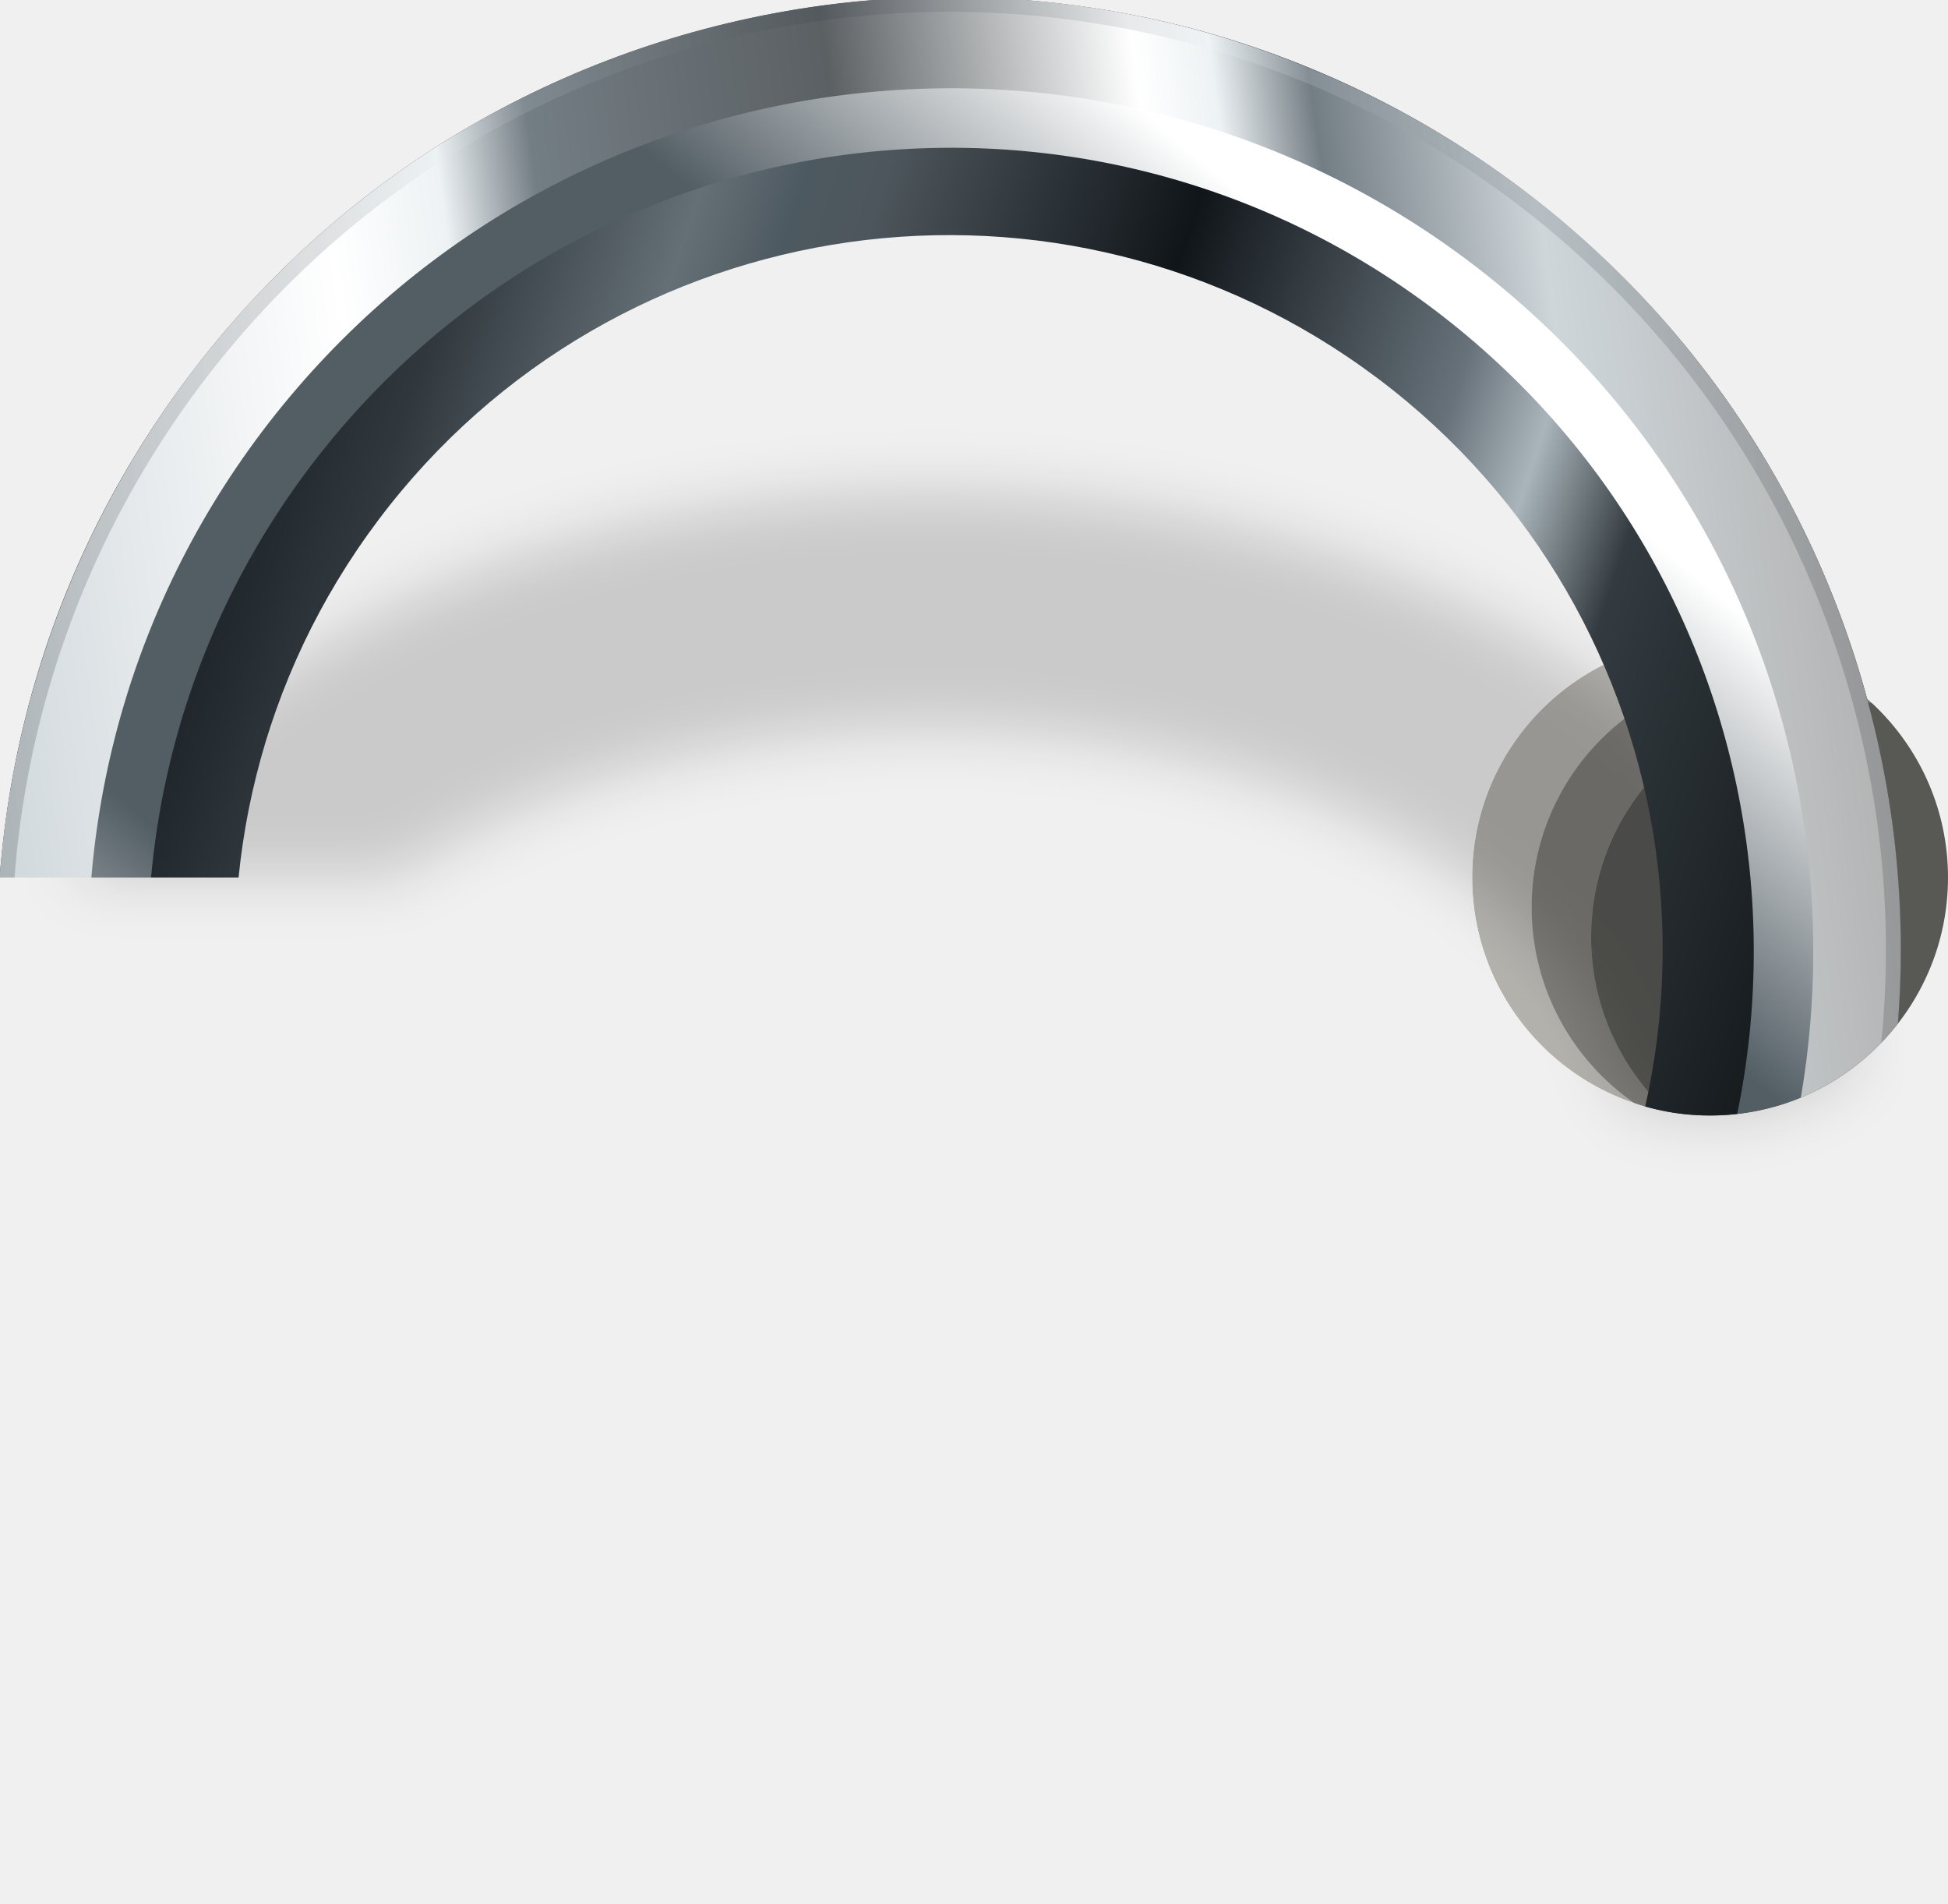
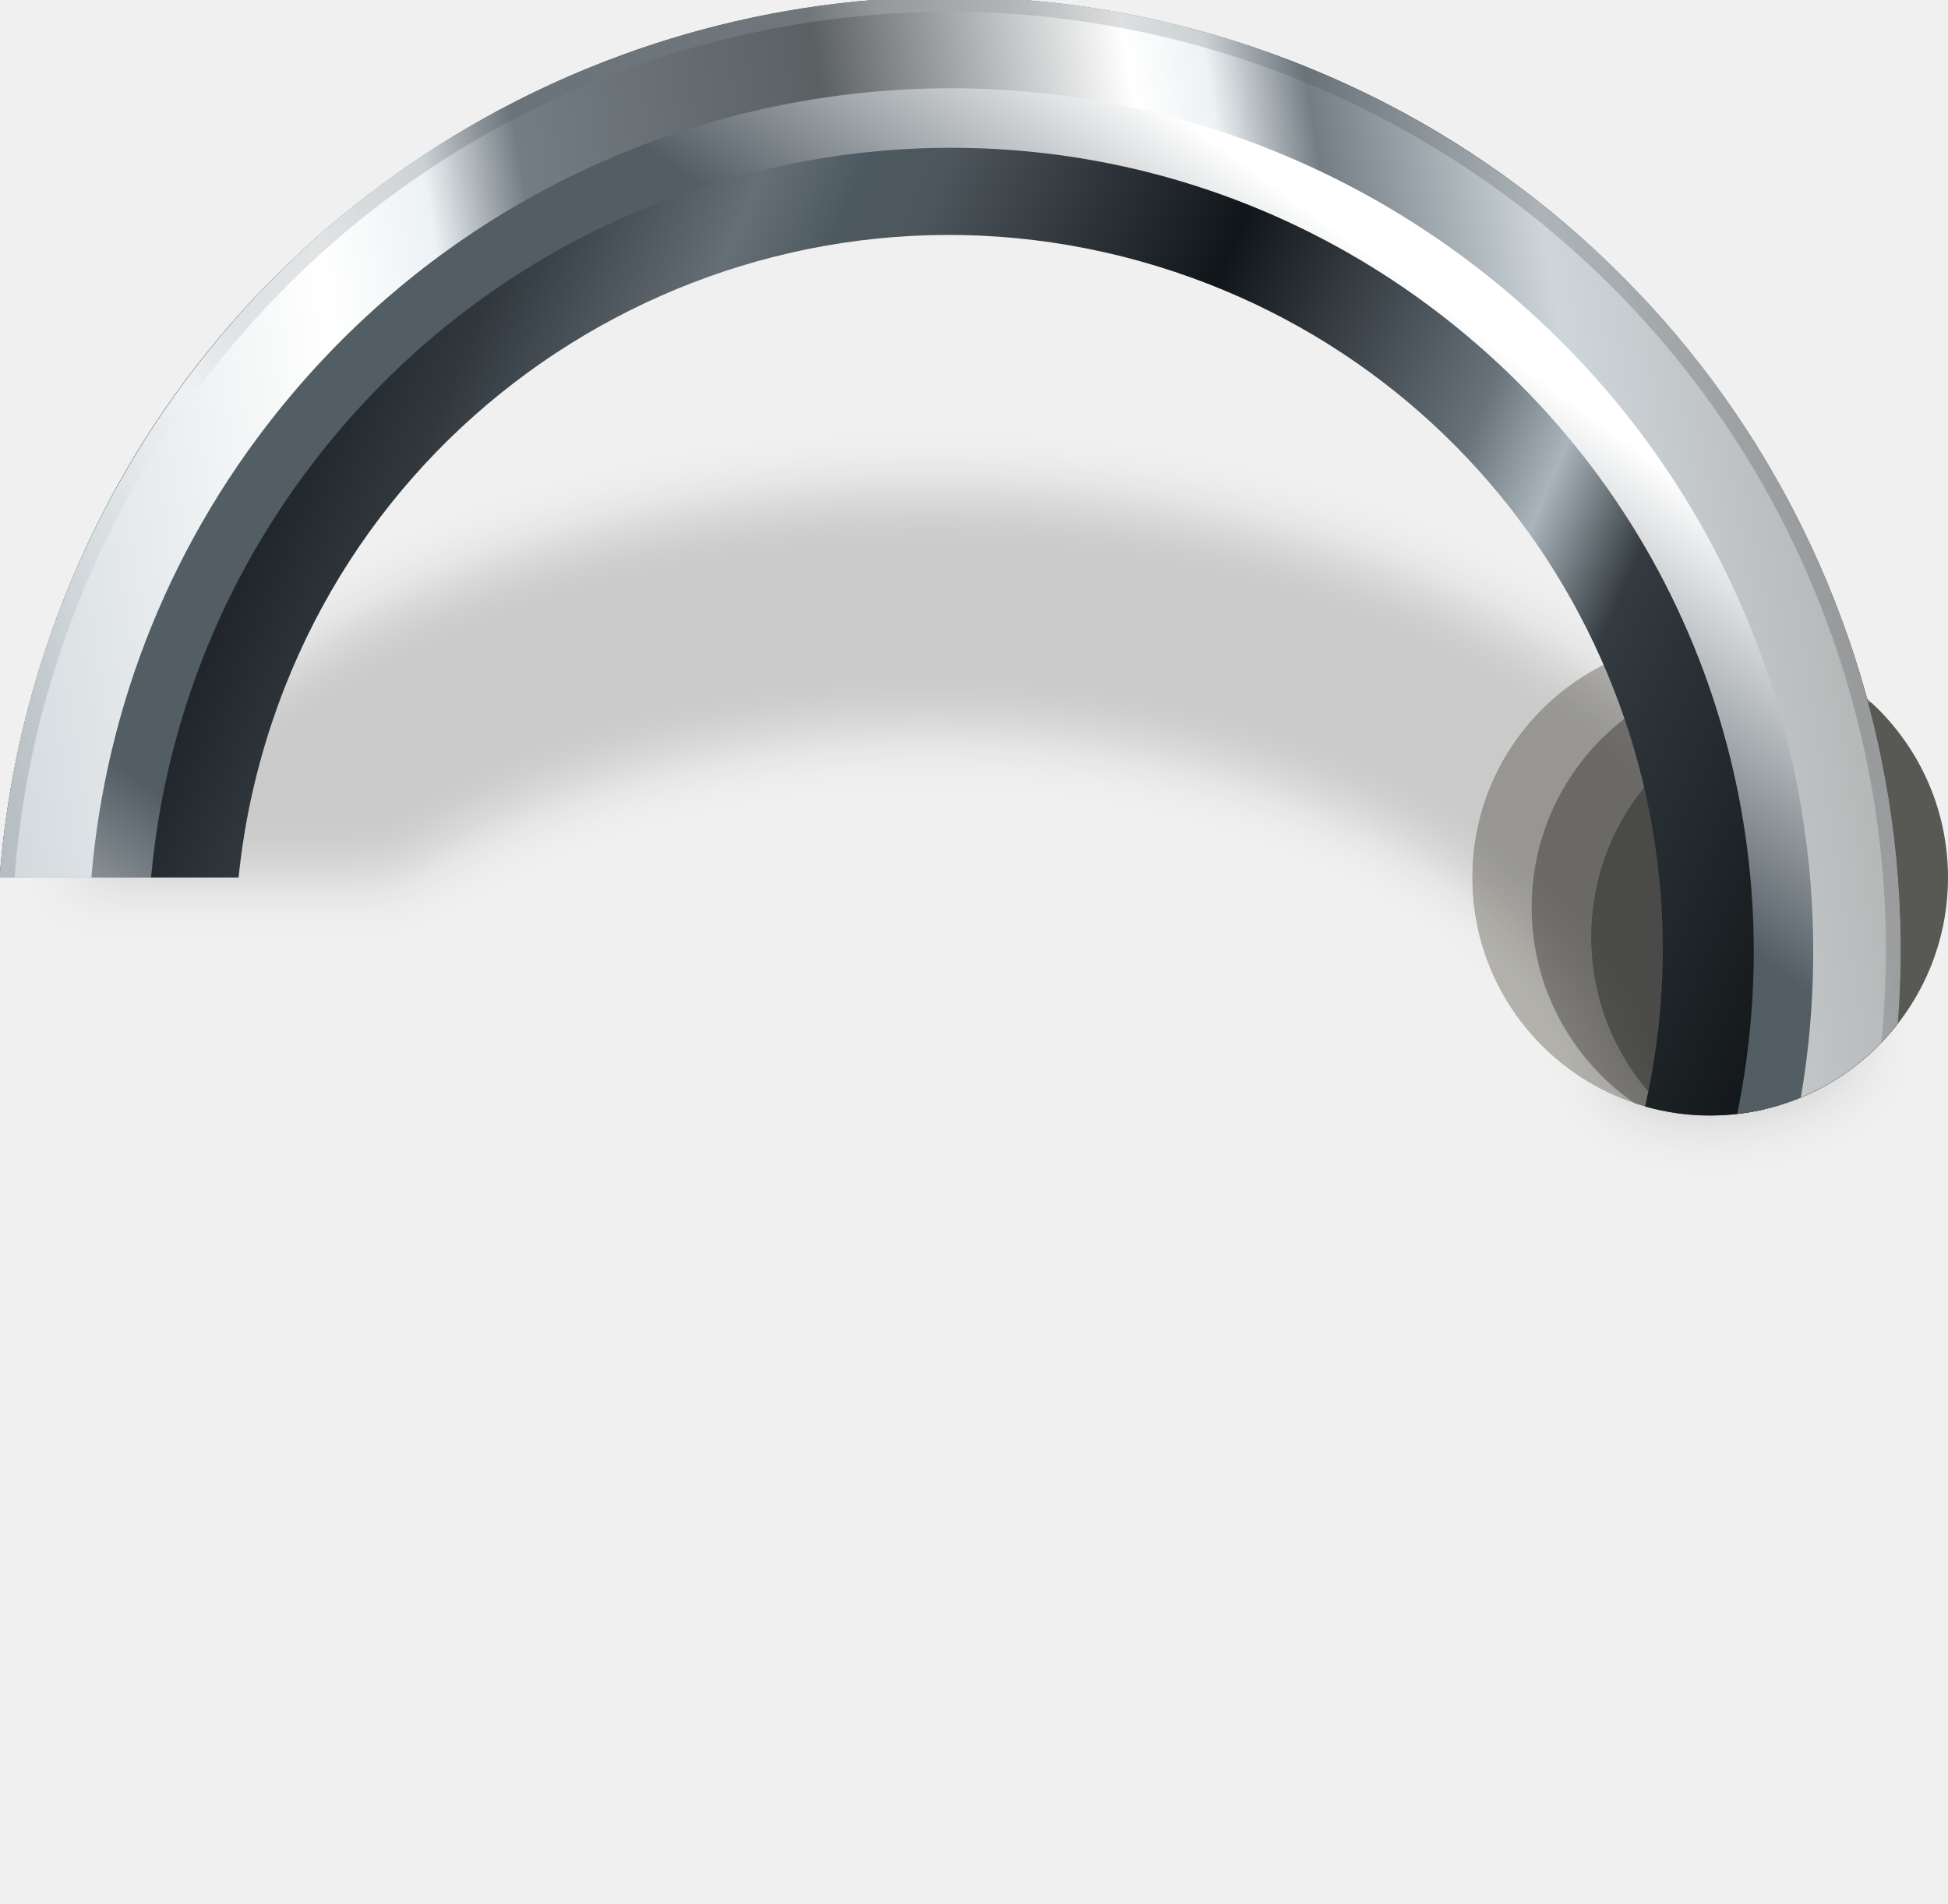
<svg xmlns="http://www.w3.org/2000/svg" width="131" height="128" viewBox="0 0 131 128" fill="none">
-   <g clip-path="url(#clip0_269_5197)">
+   <g clip-path="url(#clip0_516_416)">
    <rect x="99" y="43" width="32" height="32" rx="16" fill="#FFFDF7" />
    <g opacity="0.3">
-       <g clip-path="url(#clip1_269_5197)">
+       <g clip-path="url(#clip1_516_416)">
        <rect x="99" y="43" width="32" height="32" rx="16" fill="#FFFDF7" />
        <rect x="99" y="43" width="32" height="32" fill="black" />
      </g>
    </g>
    <g opacity="0.3">
-       <g clip-path="url(#clip2_269_5197)">
+       <g clip-path="url(#clip2_516_416)">
        <rect x="103" y="45" width="32" height="32" rx="16" fill="#FFFDF7" />
        <rect x="103" y="45" width="32" height="32" fill="black" />
      </g>
    </g>
    <g opacity="0.3">
-       <g clip-path="url(#clip3_269_5197)">
+       <g clip-path="url(#clip3_516_416)">
        <rect x="107" y="47" width="32" height="32" rx="16" fill="#FFFDF7" />
        <rect x="107" y="47" width="32" height="32" fill="black" />
      </g>
    </g>
  </g>
-   <g clip-path="url(#clip4_269_5197)">
-     <g style="mix-blend-mode:multiply" opacity="0.16" filter="url(#filter0_f_269_5197)">
-       <mask id="mask0_269_5197" style="mask-type:alpha" maskUnits="userSpaceOnUse" x="-39" y="0" width="179" height="128">
+   <g clip-path="url(#clip4_516_416)">
+     <g style="mix-blend-mode:multiply" opacity="0.16" filter="url(#filter0_f_516_416)">
+       <mask id="mask0_516_416" style="mask-type:alpha" maskUnits="userSpaceOnUse" x="-39" y="0" width="179" height="128">
        <path d="M0 128H-39V59H0V128ZM140 128H128V68.327C129.887 65.701 131 62.481 131 59H140V128ZM128 68.327C125.096 72.368 120.356 75 115 75C106.163 75 99 67.837 99 59H0V0H128V68.327Z" fill="#D9D9D9" />
      </mask>
-       <g mask="url(#mask0_269_5197)">
+       <g mask="url(#mask0_516_416)">
        <path d="M62.5 41C78.387 41 92.411 45.341 102.232 51.941C112.104 58.575 117 66.879 117 75C117 83.121 112.104 91.425 102.232 98.059C92.411 104.659 78.387 109 62.5 109C46.613 109 32.589 104.659 22.768 98.059C12.896 91.425 8 83.121 8 75C8 66.879 12.896 58.575 22.768 51.941C32.589 45.341 46.613 41 62.5 41Z" stroke="black" stroke-width="16" />
      </g>
    </g>
-     <mask id="mask1_269_5197" style="mask-type:alpha" maskUnits="userSpaceOnUse" x="-39" y="0" width="179" height="128">
-       <path d="M0 128H-39V59H0V128ZM140 128H128V68.327C129.887 65.701 131 62.481 131 59H140V128ZM128 68.327C125.096 72.368 120.356 75 115 75C106.163 75 99 67.837 99 59H0V0H128V68.327Z" fill="#D9D9D9" />
-     </mask>
-     <g mask="url(#mask1_269_5197)">
-       <path fill-rule="evenodd" clip-rule="evenodd" d="M25.329 114.949C53.572 136.201 93.697 130.533 114.949 102.29C136.201 74.046 130.533 33.922 102.29 12.67C74.046 -8.582 33.922 -2.915 12.67 25.329C-8.582 53.572 -2.915 93.697 25.329 114.949ZM34.949 102.164C13.766 86.225 9.516 56.132 25.455 34.949C41.394 13.766 71.487 9.516 92.67 25.455C113.852 41.394 118.103 71.487 102.164 92.67C86.225 113.852 56.132 118.103 34.949 102.164Z" fill="url(#paint0_linear_269_5197)" />
-       <path fill-rule="evenodd" clip-rule="evenodd" d="M81.059 125.441C47.021 134.968 11.705 115.097 2.178 81.059C-7.349 47.021 12.521 11.705 46.559 2.178C80.597 -7.349 115.914 12.521 125.441 46.559C134.968 80.597 115.097 115.914 81.059 125.441ZM78.745 117.648C108.529 109.312 125.915 78.41 117.579 48.627C109.243 18.844 78.341 1.457 48.558 9.793C18.775 18.129 1.388 49.031 9.724 78.814C18.06 108.598 48.962 125.984 78.745 117.648Z" fill="url(#paint1_linear_269_5197)" />
-       <path d="M124.959 46.694C134.412 80.466 114.696 115.507 80.924 124.96C47.152 134.412 12.112 114.697 2.659 80.925C-6.793 47.152 12.922 12.112 46.694 2.659C80.466 -6.793 115.507 12.922 124.959 46.694ZM78.88 118.129C108.929 109.719 126.471 78.542 118.061 48.492C109.65 18.443 78.472 0.901 48.423 9.311C18.374 17.722 0.832 48.9 9.243 78.949C17.653 108.998 48.831 126.54 78.88 118.129Z" stroke="url(#paint2_linear_269_5197)" stroke-opacity="0.2" />
-       <circle cx="63.937" cy="63.937" r="56" transform="rotate(40 63.9373 63.9373)" stroke="url(#paint3_linear_269_5197)" stroke-width="4" />
-     </g>
+     <path d="M68.927 0C73.982 0.409 79.07 1.43 84.096 3.109C112.559 12.622 129.897 40.197 127.626 68.823C124.699 72.581 120.133 75 115 75C113.485 75 112.019 74.788 110.63 74.394C116.034 50.627 102.63 26.173 79.025 18.284C53.882 9.881 26.687 23.452 18.284 48.595C17.132 52.042 16.397 55.529 16.044 59H0V58.691C0.41 53.636 1.43 48.549 3.11 43.523C11.49 18.447 33.89 2.005 58.677 0H68.927Z" fill="url(#paint0_linear_516_416)" />
+     <path d="M0 68.94C-0.265 65.66 -0.278 62.337 -0.024 59H0V68.94Z" fill="url(#paint1_linear_516_416)" />
+     <path d="M68.957 0C94.909 2.097 118.013 20.022 125.441 46.56C127.527 54.013 128.203 61.528 127.63 68.819C125.408 71.674 122.24 73.753 118.597 74.591C120.256 66.241 120.031 57.386 117.579 48.627C109.243 18.844 78.341 1.457 48.558 9.793C25.411 16.271 9.753 36.38 7.837 59H0V58.658C2.098 32.707 20.023 9.605 46.56 2.178C50.615 1.043 54.689 0.326 58.734 0H68.957Z" fill="url(#paint2_linear_516_416)" />
+     <path d="M0 68.894C-0.268 65.569 -0.272 62.262 -0.026 59H0V68.894Z" fill="url(#paint3_linear_516_416)" />
+     <path d="M48.289 8.83C78.604 0.346 110.057 18.043 118.542 48.357C120.99 57.105 121.258 65.947 119.672 74.305C119.319 74.412 118.96 74.507 118.597 74.591C120.256 66.241 120.031 57.386 117.579 48.627C109.243 18.844 78.341 1.457 48.558 9.793C25.411 16.271 9.754 36.38 7.837 59H6.833C8.752 35.941 24.7 15.432 48.289 8.83Z" fill="url(#paint4_linear_516_416)" fill-opacity="0.2" />
+     <path d="M68.957 0C94.909 2.097 118.013 20.022 125.44 46.56C127.527 54.013 128.203 61.528 127.63 68.819C127.279 69.27 126.905 69.702 126.509 70.112C127.275 62.507 126.662 54.633 124.478 46.828C115.099 13.322 80.335 -6.237 46.829 3.141C20.618 10.477 2.942 33.348 0.977 59H-8.80659e-06V58.661C2.097 32.709 20.021 9.605 46.559 2.178C50.615 1.042 54.69 0.326 58.736 0H68.957Z" fill="url(#paint5_linear_516_416)" fill-opacity="0.2" />
+     <path d="M-8.80659e-06 68.885C-0.268 65.563 -0.272 62.26 -0.026 59H-8.80659e-06V68.885Z" fill="url(#paint6_linear_516_416)" fill-opacity="0.2" />
+     <path d="M19.507 26.656C40.097 2.118 76.68 -1.083 101.219 19.506C117.603 33.254 124.473 54.132 121.102 73.793C119.758 74.349 118.322 74.725 116.823 74.895C120.705 56.079 114.397 35.786 98.647 22.571C75.801 3.401 41.741 6.381 22.571 29.227C15.216 37.992 11.122 48.408 10.159 59.001H6.144C7.116 47.498 11.523 36.171 19.507 26.656Z" fill="url(#paint7_linear_516_416)" />
  </g>
  <defs>
-     <filter id="filter0_f_269_5197" x="-4" y="-4" width="136" height="136" filterUnits="userSpaceOnUse" color-interpolation-filters="sRGB">
+     <filter id="filter0_f_516_416" x="-4" y="-4" width="136" height="136" filterUnits="userSpaceOnUse" color-interpolation-filters="sRGB">
      <feFlood flood-opacity="0" result="BackgroundImageFix" />
      <feBlend mode="normal" in="SourceGraphic" in2="BackgroundImageFix" result="shape" />
-       <feGaussianBlur stdDeviation="2" result="effect1_foregroundBlur_269_5197" />
+       <feGaussianBlur stdDeviation="2" result="effect1_foregroundBlur_516_416" />
    </filter>
-     <linearGradient id="paint0_linear_269_5197" x1="3.093" y1="43.518" x2="124.526" y2="84.101" gradientUnits="userSpaceOnUse">
+     <linearGradient id="paint0_linear_516_416" x1="4.5" y1="42" x2="118" y2="91" gradientUnits="userSpaceOnUse">
      <stop stop-color="#0C1013" />
      <stop offset="0.14" stop-color="#30383E" />
      <stop offset="0.25" stop-color="#656F76" />
      <stop offset="0.3" stop-color="#4D5960" />
      <stop offset="0.34" stop-color="#4D565C" />
      <stop offset="0.5" stop-color="#101519" />
      <stop offset="0.66" stop-color="#67727A" />
      <stop offset="0.71" stop-color="#AAB5BB" />
      <stop offset="0.77" stop-color="#333B40" />
      <stop offset="1" stop-color="#080B0D" />
    </linearGradient>
-     <linearGradient id="paint1_linear_269_5197" x1="127.222" y1="55.1" x2="0.397" y2="72.518" gradientUnits="userSpaceOnUse">
+     <linearGradient id="paint1_linear_516_416" x1="4.5" y1="42" x2="118" y2="91" gradientUnits="userSpaceOnUse">
+       <stop stop-color="#0C1013" />
+       <stop offset="0.14" stop-color="#30383E" />
+       <stop offset="0.25" stop-color="#656F76" />
+       <stop offset="0.3" stop-color="#4D5960" />
+       <stop offset="0.34" stop-color="#4D565C" />
+       <stop offset="0.5" stop-color="#101519" />
+       <stop offset="0.66" stop-color="#67727A" />
+       <stop offset="0.71" stop-color="#AAB5BB" />
+       <stop offset="0.77" stop-color="#333B40" />
+       <stop offset="1" stop-color="#080B0D" />
+     </linearGradient>
+     <linearGradient id="paint2_linear_516_416" x1="128" y1="52.5" x2="0" y2="72.501" gradientUnits="userSpaceOnUse">
      <stop stop-color="#B3B3B3" />
      <stop offset="0.14" stop-color="#CED6DA" />
      <stop offset="0.25" stop-color="#737D84" />
      <stop offset="0.3" stop-color="#EDF2F4" />
      <stop offset="0.34" stop-color="white" />
      <stop offset="0.5" stop-color="#5B6063" />
      <stop offset="0.66" stop-color="#737D84" />
      <stop offset="0.71" stop-color="#EDF2F4" />
      <stop offset="0.77" stop-color="white" />
      <stop offset="1" stop-color="#CED6DA" />
    </linearGradient>
-     <linearGradient id="paint2_linear_269_5197" x1="127.222" y1="55.1" x2="0.397" y2="72.518" gradientUnits="userSpaceOnUse">
+     <linearGradient id="paint3_linear_516_416" x1="128" y1="52.5" x2="0" y2="72.501" gradientUnits="userSpaceOnUse">
+       <stop stop-color="#B3B3B3" />
+       <stop offset="0.14" stop-color="#CED6DA" />
+       <stop offset="0.25" stop-color="#737D84" />
+       <stop offset="0.3" stop-color="#EDF2F4" />
+       <stop offset="0.34" stop-color="white" />
+       <stop offset="0.5" stop-color="#5B6063" />
+       <stop offset="0.66" stop-color="#737D84" />
+       <stop offset="0.71" stop-color="#EDF2F4" />
+       <stop offset="0.77" stop-color="white" />
+       <stop offset="1" stop-color="#CED6DA" />
+     </linearGradient>
+     <linearGradient id="paint4_linear_516_416" x1="3.5" y1="88.999" x2="115.999" y2="23.998" gradientUnits="userSpaceOnUse">
      <stop stop-color="#20262B" />
      <stop offset="0.14" stop-color="#566168" />
      <stop offset="0.25" stop-color="#CAD3D8" />
      <stop offset="0.3" stop-color="#F2F6F8" />
      <stop offset="0.34" stop-color="#8B959C" />
      <stop offset="0.5" stop-color="#343C42" />
      <stop offset="0.66" stop-color="#B5BEC4" />
      <stop offset="0.71" stop-color="#E7ECEF" />
      <stop offset="0.77" stop-color="#636D74" />
      <stop offset="1" stop-color="#181D21" />
    </linearGradient>
-     <linearGradient id="paint3_linear_269_5197" x1="63.937" y1="7.937" x2="63.937" y2="119.937" gradientUnits="userSpaceOnUse">
+     <linearGradient id="paint5_linear_516_416" x1="3.5" y1="88.999" x2="115.999" y2="23.998" gradientUnits="userSpaceOnUse">
+       <stop stop-color="#20262B" />
+       <stop offset="0.14" stop-color="#566168" />
+       <stop offset="0.25" stop-color="#CAD3D8" />
+       <stop offset="0.3" stop-color="#F2F6F8" />
+       <stop offset="0.34" stop-color="#8B959C" />
+       <stop offset="0.5" stop-color="#343C42" />
+       <stop offset="0.66" stop-color="#B5BEC4" />
+       <stop offset="0.71" stop-color="#E7ECEF" />
+       <stop offset="0.77" stop-color="#636D74" />
+       <stop offset="1" stop-color="#181D21" />
+     </linearGradient>
+     <linearGradient id="paint6_linear_516_416" x1="3.5" y1="88.999" x2="115.999" y2="23.998" gradientUnits="userSpaceOnUse">
+       <stop stop-color="#20262B" />
+       <stop offset="0.14" stop-color="#566168" />
+       <stop offset="0.25" stop-color="#CAD3D8" />
+       <stop offset="0.3" stop-color="#F2F6F8" />
+       <stop offset="0.34" stop-color="#8B959C" />
+       <stop offset="0.5" stop-color="#343C42" />
+       <stop offset="0.66" stop-color="#B5BEC4" />
+       <stop offset="0.71" stop-color="#E7ECEF" />
+       <stop offset="0.77" stop-color="#636D74" />
+       <stop offset="1" stop-color="#181D21" />
+     </linearGradient>
+     <linearGradient id="paint7_linear_516_416" x1="96" y1="14.5" x2="31.999" y2="102.5" gradientUnits="userSpaceOnUse">
      <stop offset="0.04" stop-color="white" />
      <stop offset="0.25" stop-color="#525D64" />
      <stop offset="0.75" stop-color="#525D64" />
      <stop offset="0.96" stop-color="white" />
    </linearGradient>
-     <clipPath id="clip0_269_5197">
+     <clipPath id="clip0_516_416">
      <rect x="99" y="43" width="32" height="32" rx="16" fill="white" />
    </clipPath>
-     <clipPath id="clip1_269_5197">
+     <clipPath id="clip1_516_416">
      <rect x="99" y="43" width="32" height="32" rx="16" fill="white" />
    </clipPath>
-     <clipPath id="clip2_269_5197">
+     <clipPath id="clip2_516_416">
      <rect x="103" y="45" width="32" height="32" rx="16" fill="white" />
    </clipPath>
-     <clipPath id="clip3_269_5197">
+     <clipPath id="clip3_516_416">
      <rect x="107" y="47" width="32" height="32" rx="16" fill="white" />
    </clipPath>
-     <clipPath id="clip4_269_5197">
+     <clipPath id="clip4_516_416">
      <rect width="128" height="128" fill="white" />
    </clipPath>
  </defs>
</svg>
